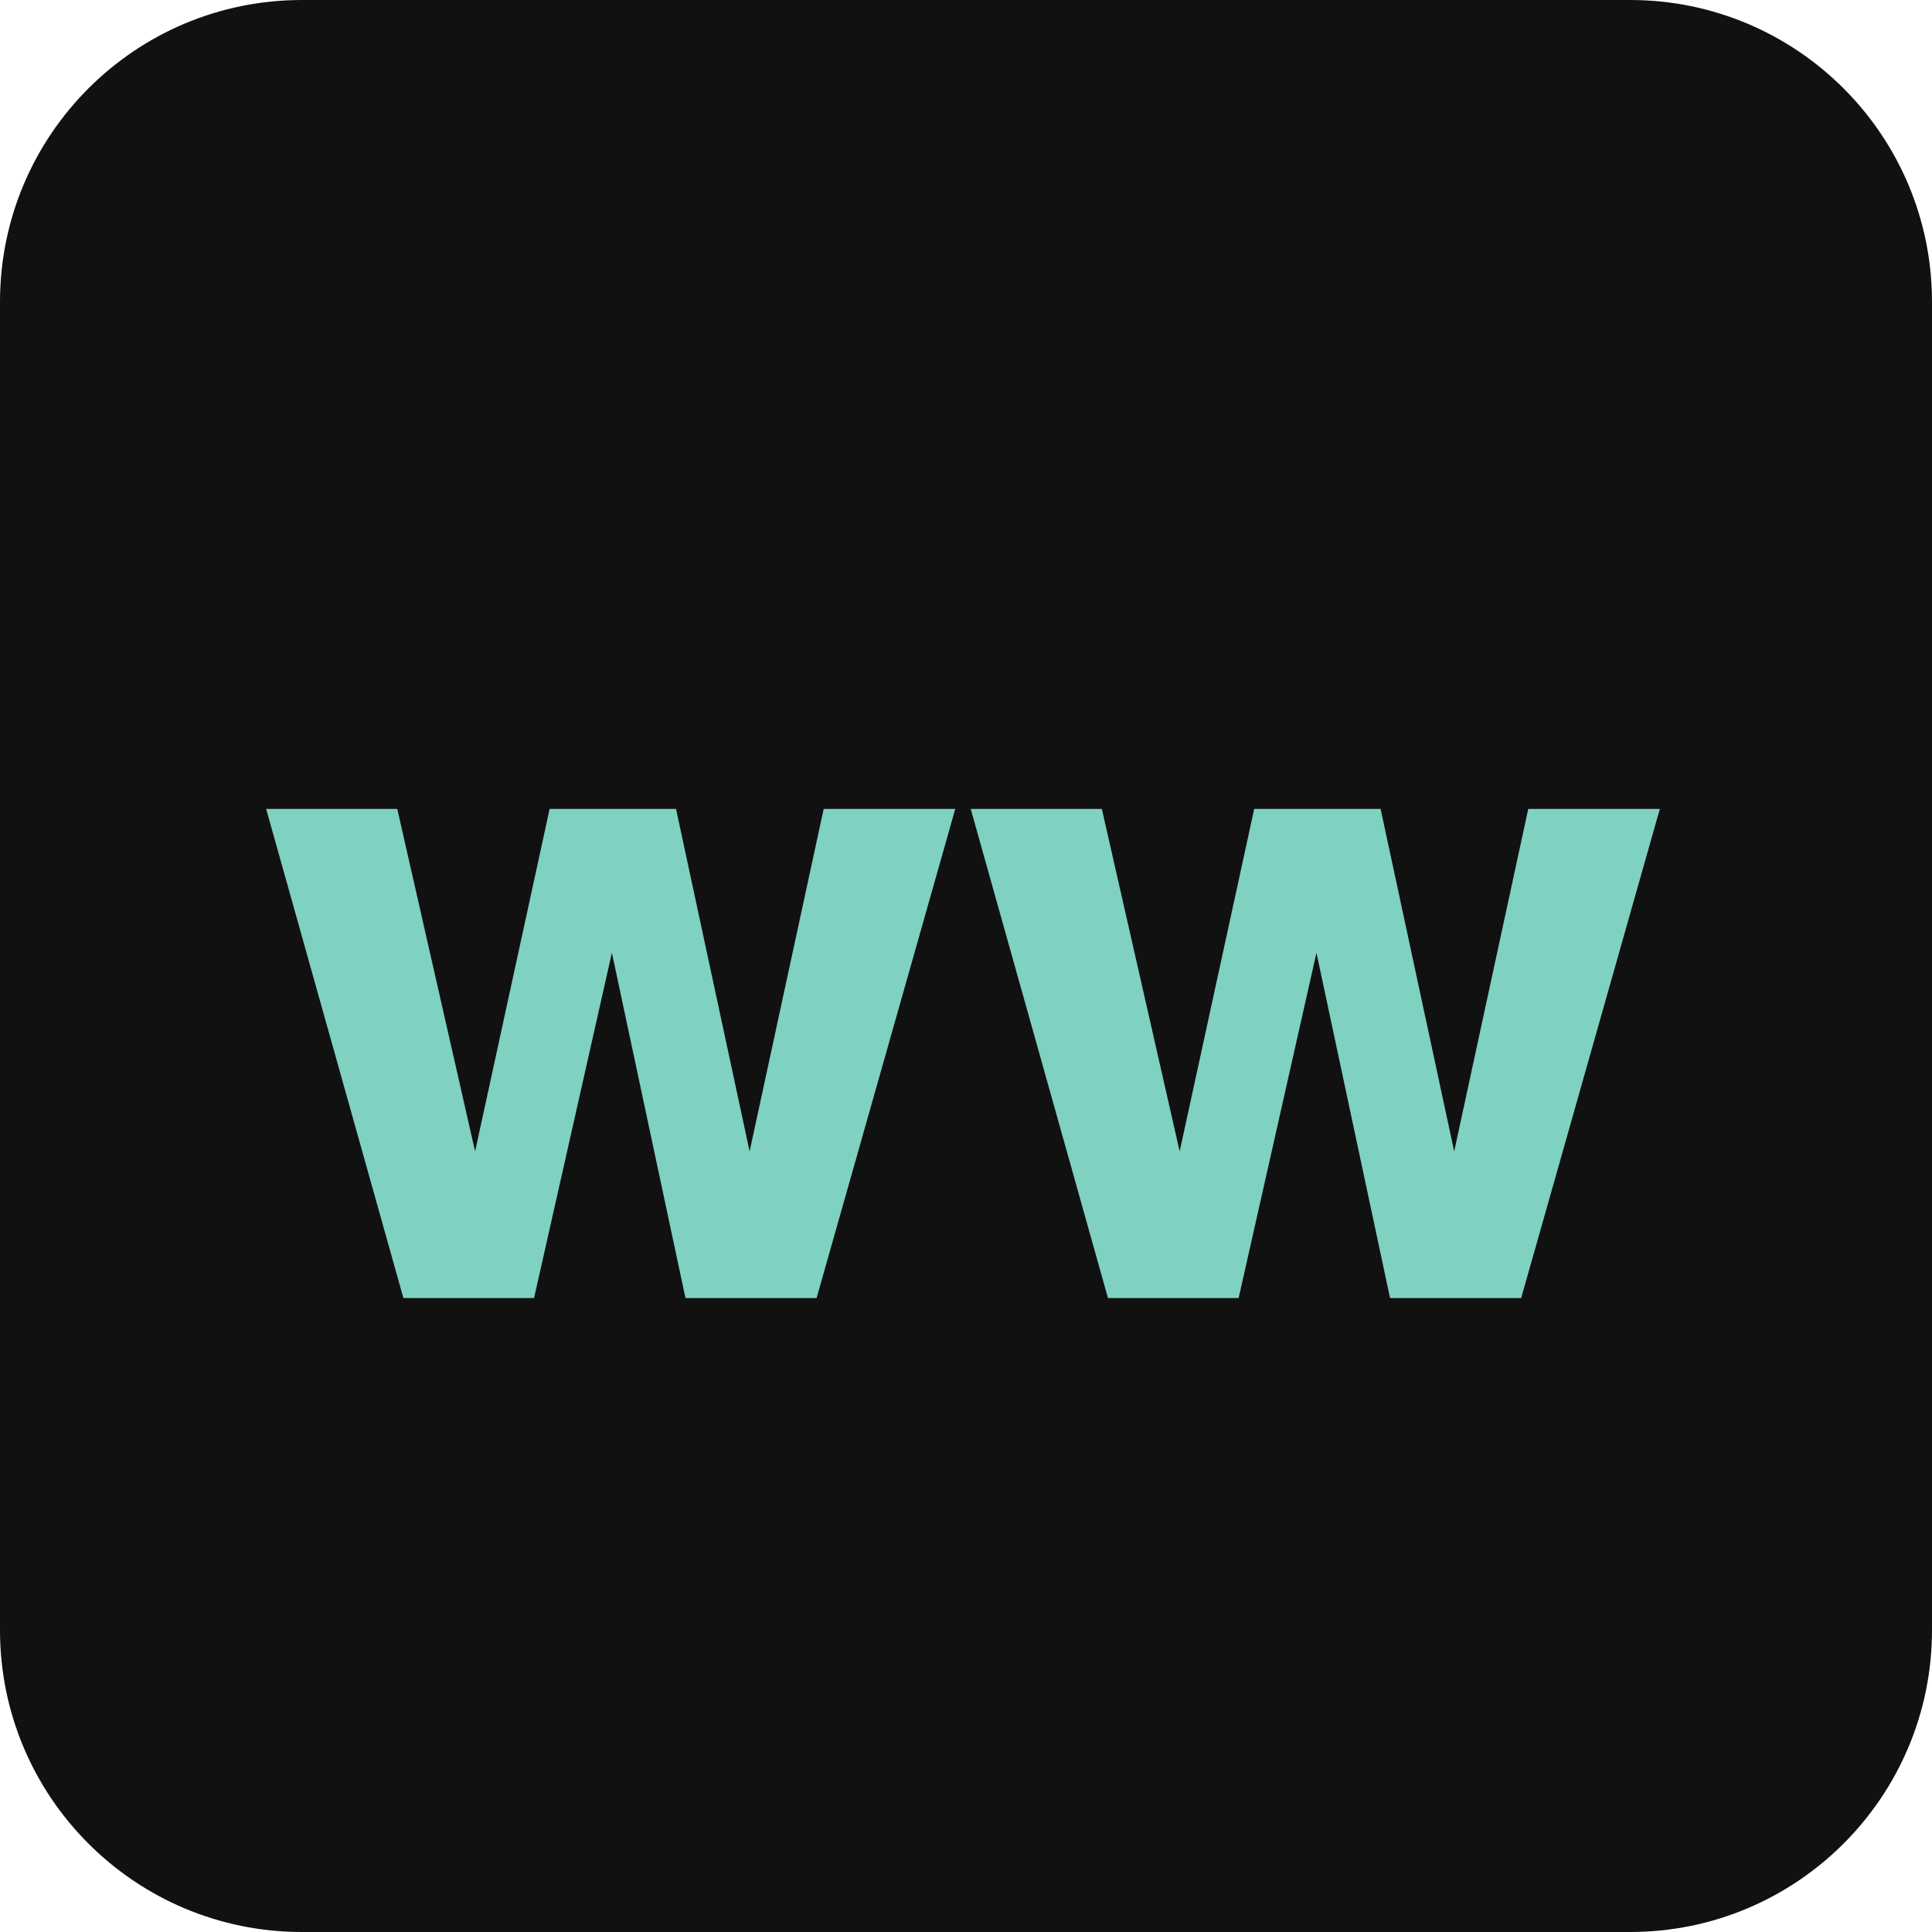
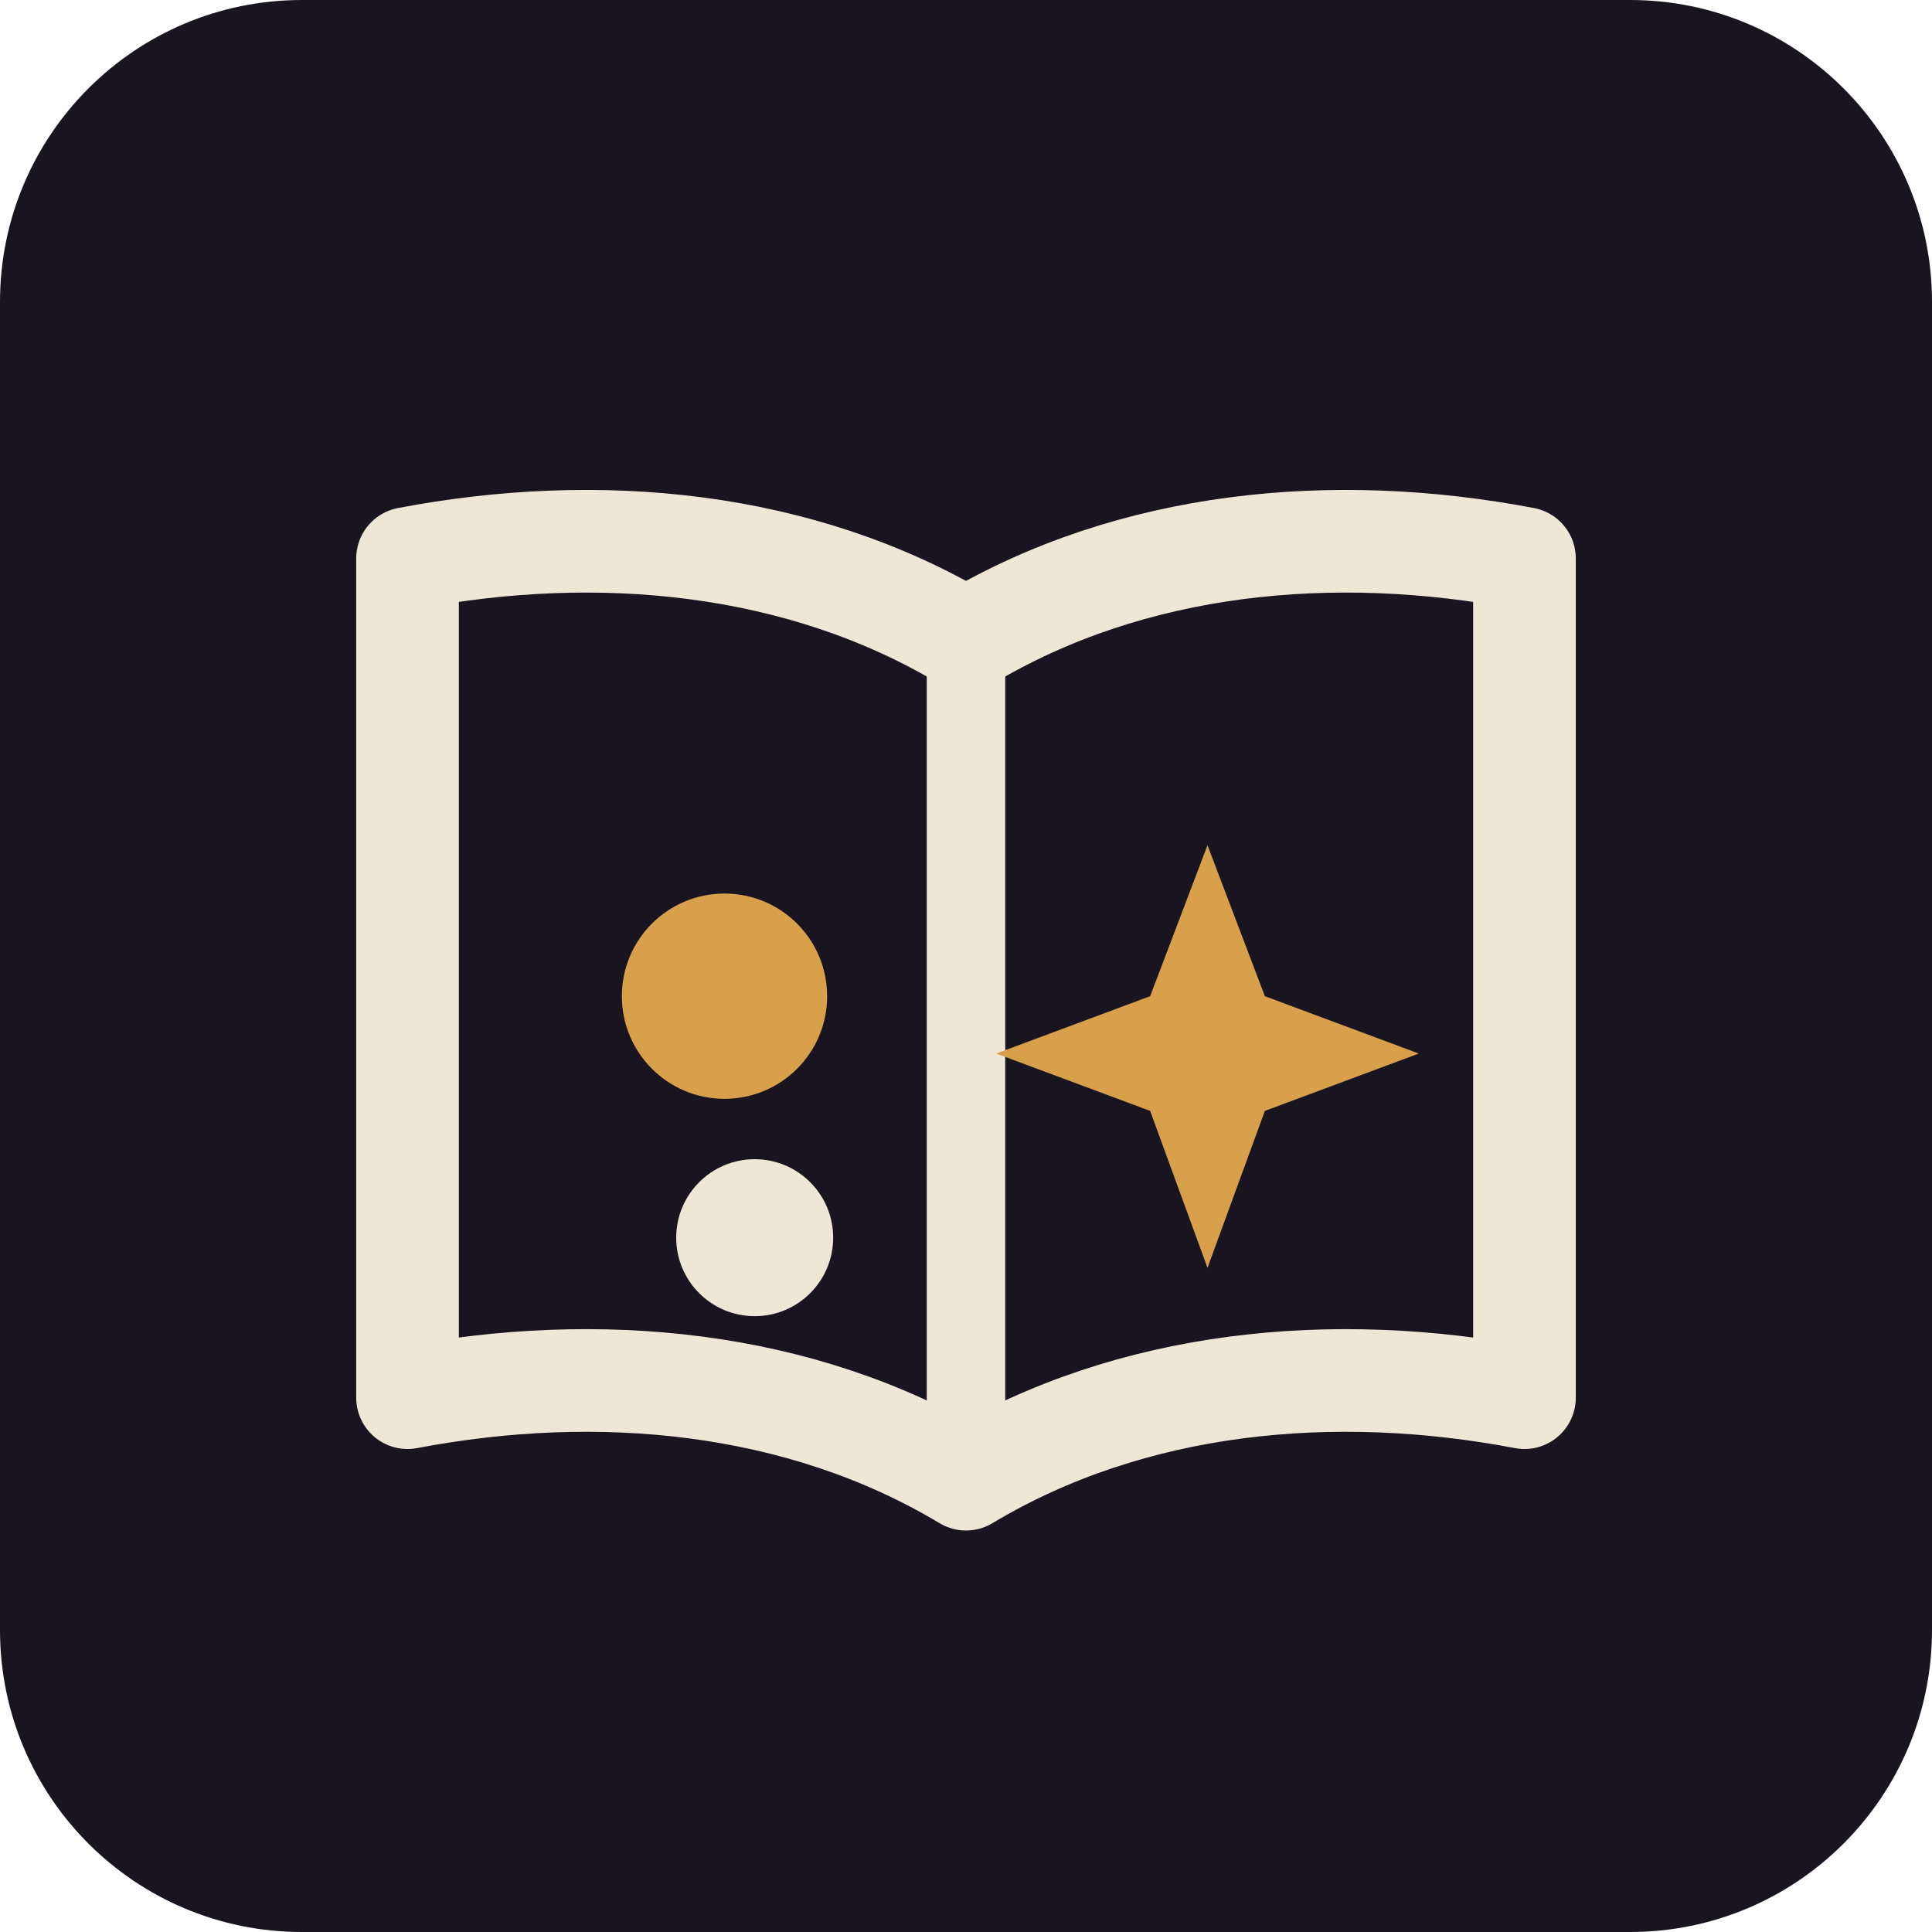
<svg xmlns="http://www.w3.org/2000/svg" viewBox="0 0 64 64">
-   <rect width="64" height="64" rx="10" fill="#111112" />
-   <text x="32" y="43" text-anchor="middle" font-family="Helvetica, Arial, sans-serif" font-size="30" font-weight="700" fill="#7fd1c1">ww</text>
+   <rect width="64" height="64" rx="10" fill="#181521" />
+   <g fill="none" stroke="#efe7d6" stroke-width="3.4" stroke-linecap="round" stroke-linejoin="round">
+     <path d="M32 49 C26.5 45.7 19.8 45.1 13.5 46.3 L13.5 18.5 C19.8 17.3 26.5 17.9 32 21.2 C37.5 17.9 44.2 17.3 50.5 18.5 L50.5 46.3 C44.2 45.1 37.5 45.7 32 49 Z" />
+     <path d="M32 21.2 L32 49" stroke-width="2.6" />
+   </g>
+   <circle cx="24" cy="33" r="3.4" fill="#d9a04b" />
+   <path d="M40 28 l1.9 5 L47 34.9 l-5.1 1.9 L40 42 l-1.9 -5.2 L33 34.9 l5.1 -1.9 Z" fill="#d9a04b" />
+   <circle cx="25" cy="41" r="2.6" fill="#efe7d6" />
</svg>
